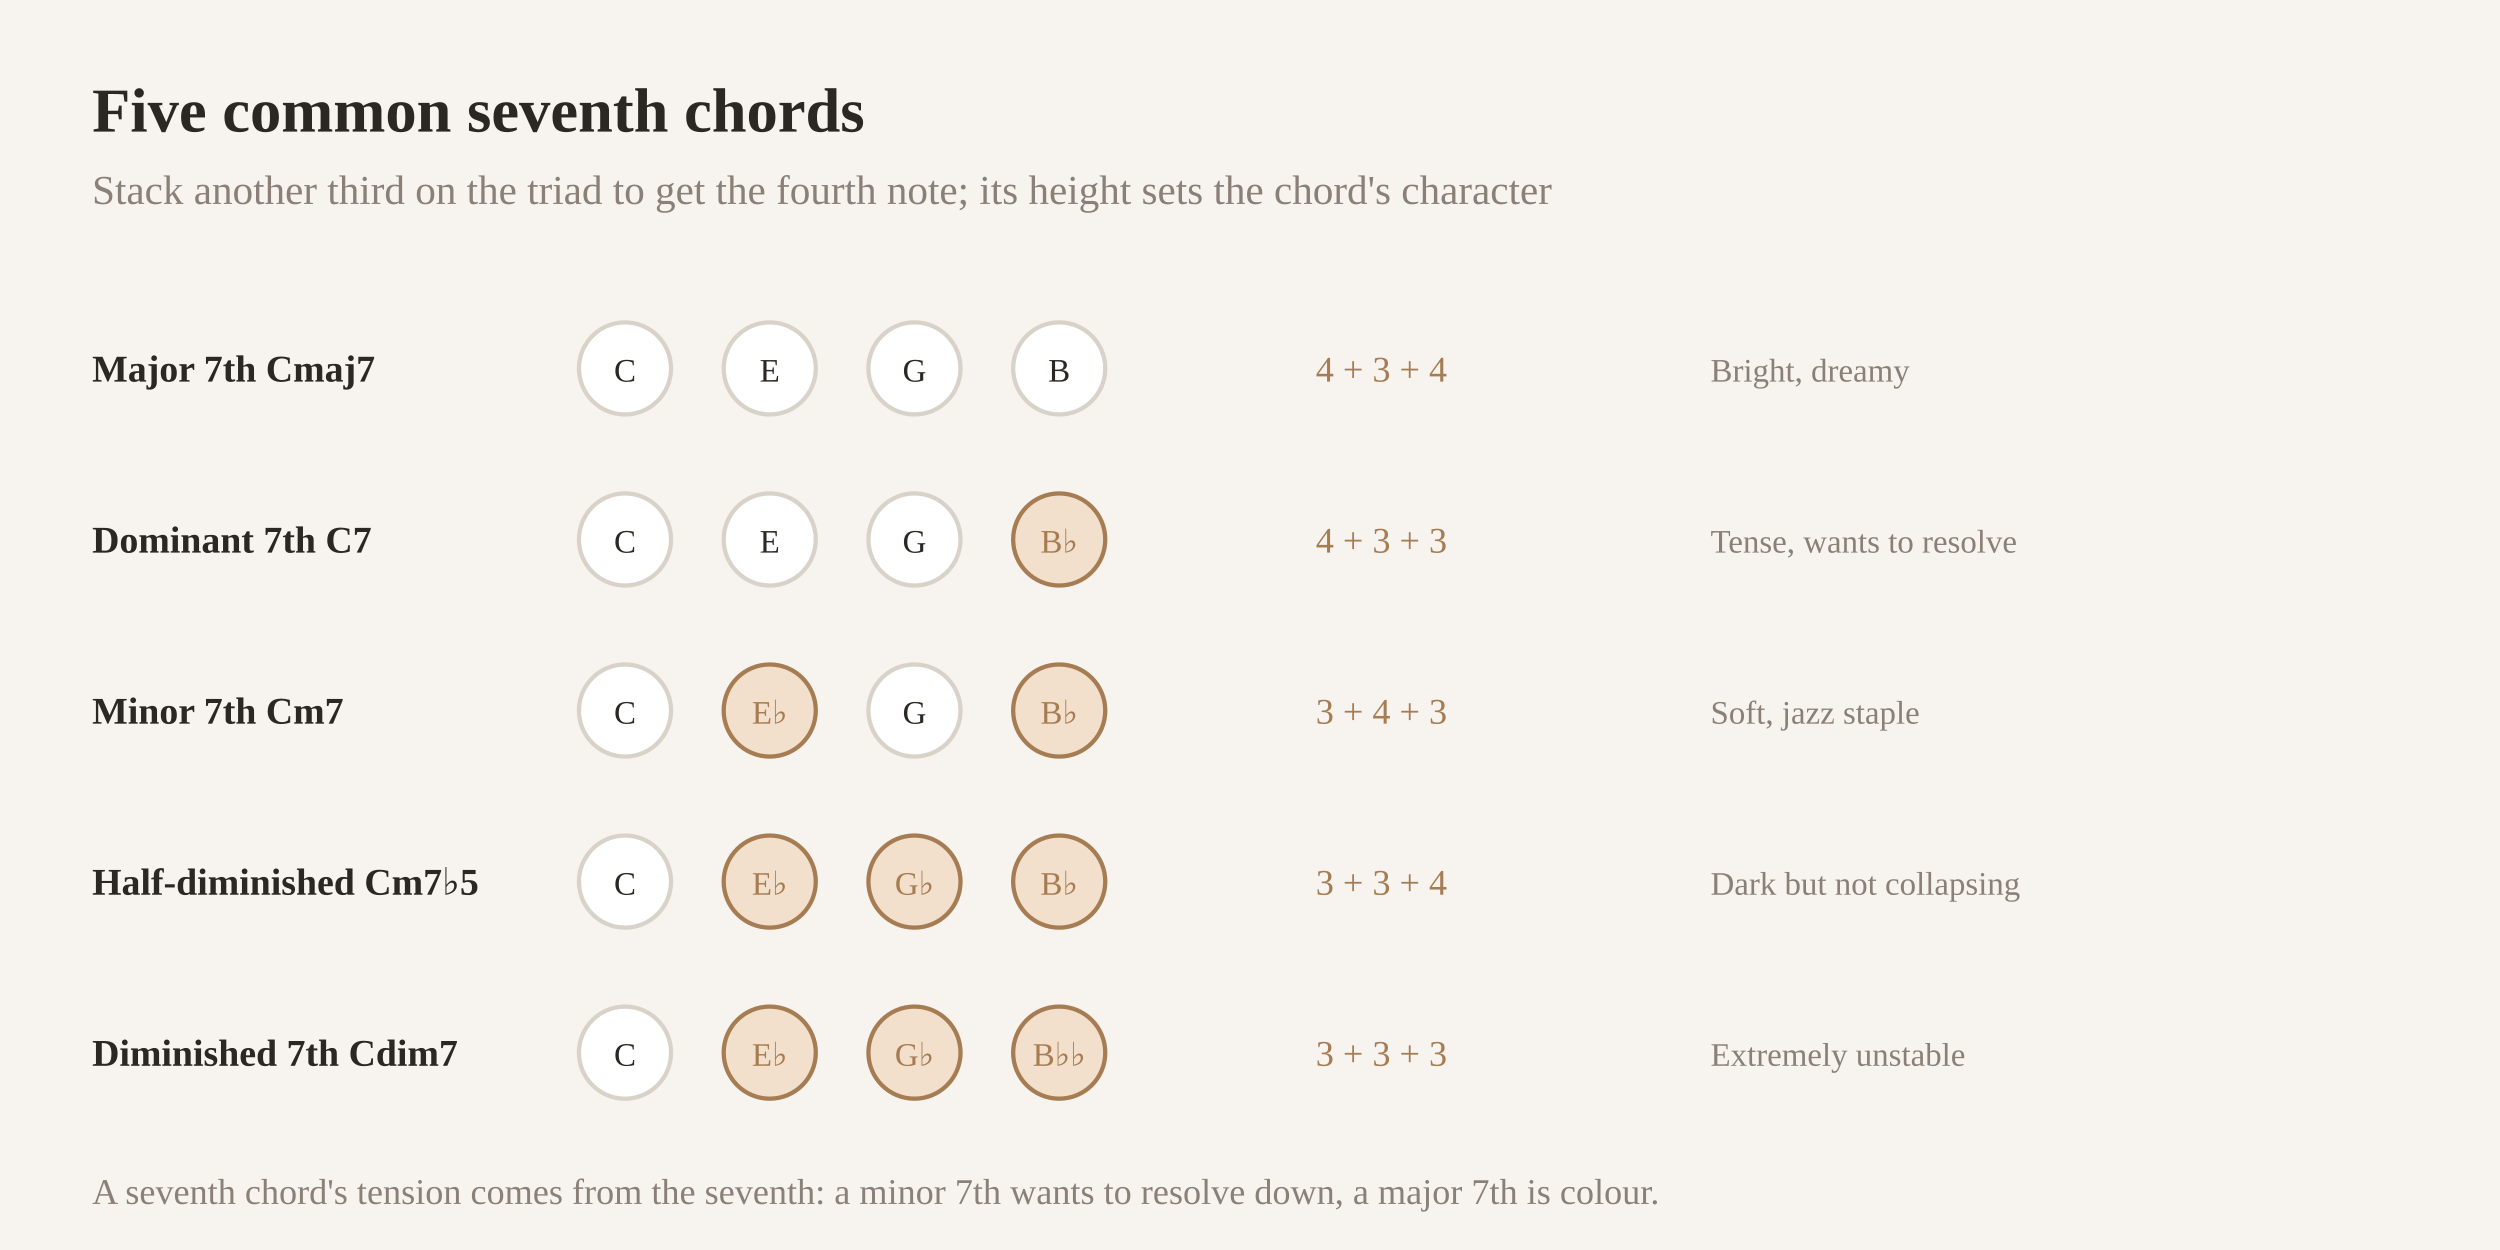
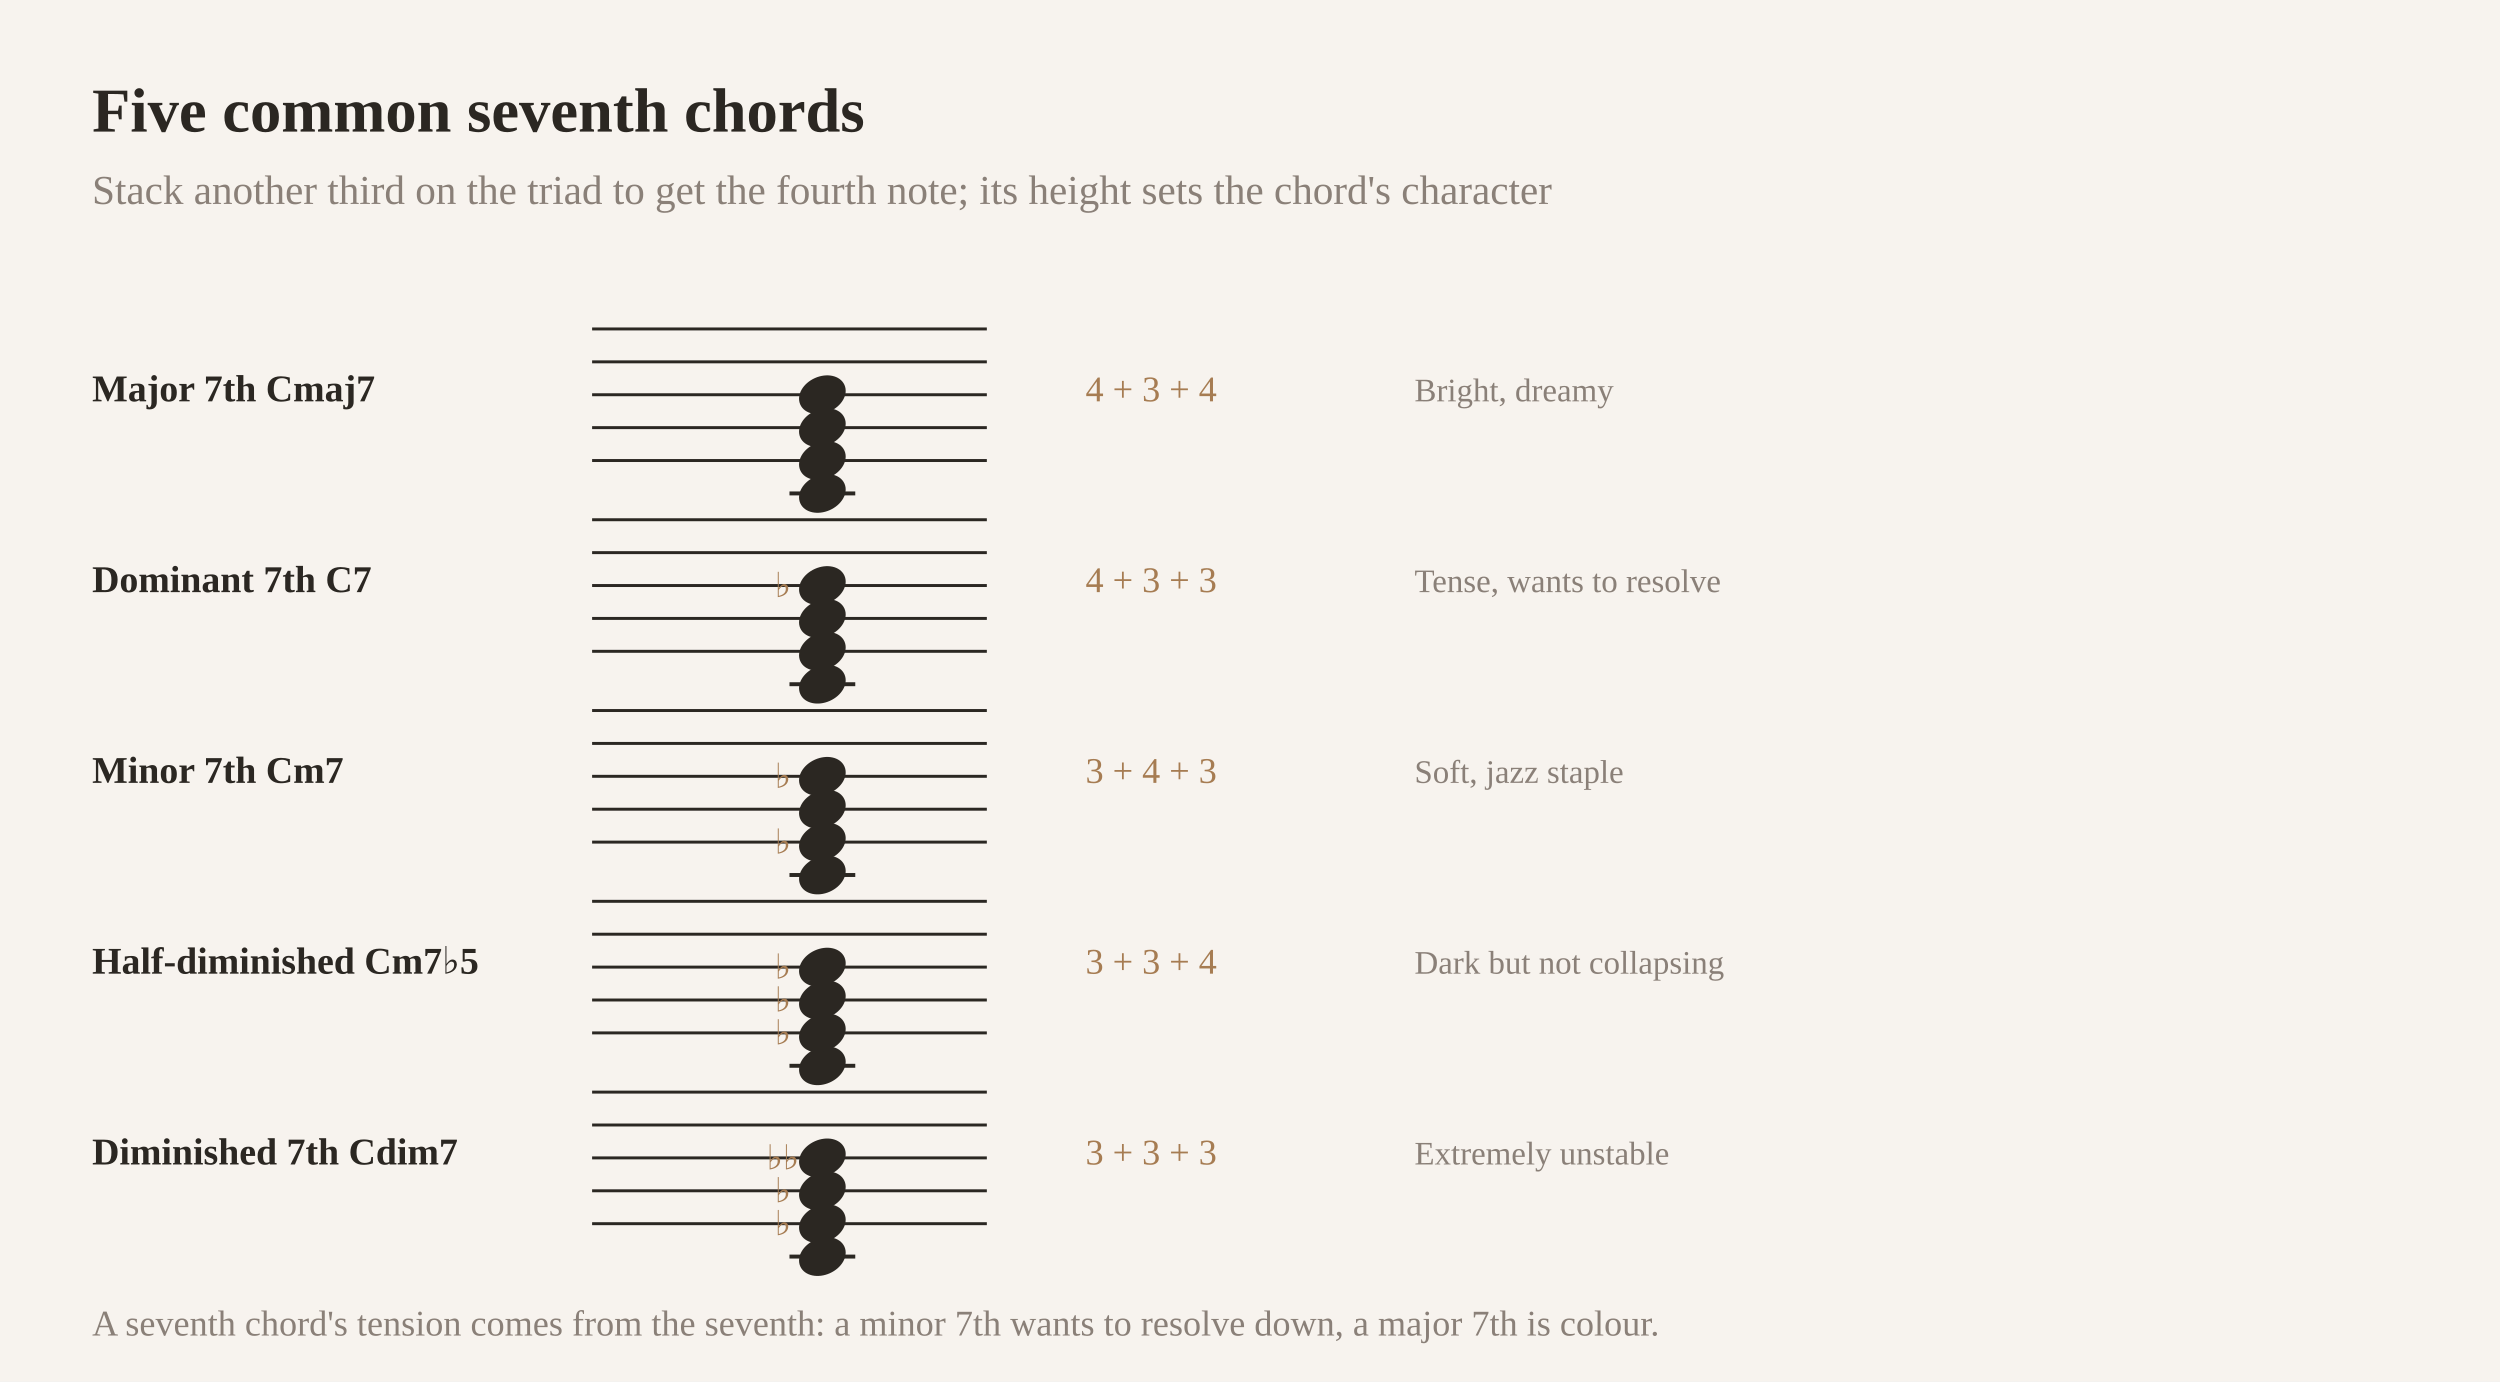
- <svg xmlns="http://www.w3.org/2000/svg" viewBox="0 0 760 380" width="100%" role="img" aria-label="Five common seventh chords">
-   <rect width="760" height="380" fill="#f7f3ee" />
+ <svg xmlns="http://www.w3.org/2000/svg" viewBox="0 0 760 420" width="100%" role="img" aria-label="Five common seventh chords">
+   <rect width="760" height="420" fill="#f7f3ee" />
  <text x="28.0" y="40.0" font-size="19" text-anchor="start" fill="#2b2722" font-weight="700">Five common seventh chords</text>
  <text x="28.0" y="62.0" font-size="12.5" text-anchor="start" fill="#8a8078" font-weight="400">Stack another third on the triad to get the fourth note; its height sets the chord's character</text>
-   <text x="28.0" y="116.0" font-size="11.5" text-anchor="start" fill="#2b2722" font-weight="700">Major 7th Cmaj7</text>
-   <circle cx="190.0" cy="112.0" r="14.0" fill="#fff" stroke="#d9d2c9" stroke-width="1.3" />
-   <text x="190.0" y="116.0" font-size="10" text-anchor="middle" fill="#2b2722" font-weight="400">C</text>
-   <circle cx="234.0" cy="112.0" r="14.0" fill="#fff" stroke="#d9d2c9" stroke-width="1.3" />
-   <text x="234.0" y="116.0" font-size="10" text-anchor="middle" fill="#2b2722" font-weight="400">E</text>
-   <circle cx="278.0" cy="112.0" r="14.0" fill="#fff" stroke="#d9d2c9" stroke-width="1.3" />
-   <text x="278.0" y="116.0" font-size="10" text-anchor="middle" fill="#2b2722" font-weight="400">G</text>
-   <circle cx="322.0" cy="112.0" r="14.0" fill="#fff" stroke="#d9d2c9" stroke-width="1.3" />
-   <text x="322.0" y="116.0" font-size="10" text-anchor="middle" fill="#2b2722" font-weight="400">B</text>
-   <text x="400.0" y="116.0" font-size="11" text-anchor="start" fill="#A67C52" font-weight="400">4 + 3 + 4</text>
-   <text x="520.0" y="116.0" font-size="10" text-anchor="start" fill="#8a8078" font-weight="400">Bright, dreamy</text>
-   <text x="28.0" y="168.0" font-size="11.5" text-anchor="start" fill="#2b2722" font-weight="700">Dominant 7th C7</text>
-   <circle cx="190.0" cy="164.0" r="14.0" fill="#fff" stroke="#d9d2c9" stroke-width="1.3" />
-   <text x="190.0" y="168.0" font-size="10" text-anchor="middle" fill="#2b2722" font-weight="400">C</text>
-   <circle cx="234.0" cy="164.0" r="14.0" fill="#fff" stroke="#d9d2c9" stroke-width="1.3" />
-   <text x="234.0" y="168.0" font-size="10" text-anchor="middle" fill="#2b2722" font-weight="400">E</text>
-   <circle cx="278.0" cy="164.0" r="14.0" fill="#fff" stroke="#d9d2c9" stroke-width="1.3" />
-   <text x="278.0" y="168.0" font-size="10" text-anchor="middle" fill="#2b2722" font-weight="400">G</text>
-   <circle cx="322.0" cy="164.0" r="14.0" fill="#f2e0cc" stroke="#A67C52" stroke-width="1.3" />
-   <text x="322.0" y="168.0" font-size="10" text-anchor="middle" fill="#A67C52" font-weight="400">B♭</text>
-   <text x="400.0" y="168.0" font-size="11" text-anchor="start" fill="#A67C52" font-weight="400">4 + 3 + 3</text>
-   <text x="520.0" y="168.0" font-size="10" text-anchor="start" fill="#8a8078" font-weight="400">Tense, wants to resolve</text>
-   <text x="28.0" y="220.0" font-size="11.5" text-anchor="start" fill="#2b2722" font-weight="700">Minor 7th Cm7</text>
-   <circle cx="190.0" cy="216.0" r="14.0" fill="#fff" stroke="#d9d2c9" stroke-width="1.3" />
-   <text x="190.0" y="220.0" font-size="10" text-anchor="middle" fill="#2b2722" font-weight="400">C</text>
-   <circle cx="234.0" cy="216.0" r="14.0" fill="#f2e0cc" stroke="#A67C52" stroke-width="1.3" />
-   <text x="234.0" y="220.0" font-size="10" text-anchor="middle" fill="#A67C52" font-weight="400">E♭</text>
-   <circle cx="278.0" cy="216.0" r="14.0" fill="#fff" stroke="#d9d2c9" stroke-width="1.3" />
-   <text x="278.0" y="220.0" font-size="10" text-anchor="middle" fill="#2b2722" font-weight="400">G</text>
-   <circle cx="322.0" cy="216.0" r="14.0" fill="#f2e0cc" stroke="#A67C52" stroke-width="1.3" />
-   <text x="322.0" y="220.0" font-size="10" text-anchor="middle" fill="#A67C52" font-weight="400">B♭</text>
-   <text x="400.0" y="220.0" font-size="11" text-anchor="start" fill="#A67C52" font-weight="400">3 + 4 + 3</text>
-   <text x="520.0" y="220.0" font-size="10" text-anchor="start" fill="#8a8078" font-weight="400">Soft, jazz staple</text>
-   <text x="28.0" y="272.0" font-size="11.5" text-anchor="start" fill="#2b2722" font-weight="700">Half-diminished Cm7♭5</text>
-   <circle cx="190.0" cy="268.0" r="14.0" fill="#fff" stroke="#d9d2c9" stroke-width="1.3" />
-   <text x="190.0" y="272.0" font-size="10" text-anchor="middle" fill="#2b2722" font-weight="400">C</text>
-   <circle cx="234.0" cy="268.0" r="14.0" fill="#f2e0cc" stroke="#A67C52" stroke-width="1.3" />
-   <text x="234.0" y="272.0" font-size="10" text-anchor="middle" fill="#A67C52" font-weight="400">E♭</text>
-   <circle cx="278.0" cy="268.0" r="14.0" fill="#f2e0cc" stroke="#A67C52" stroke-width="1.3" />
-   <text x="278.0" y="272.0" font-size="10" text-anchor="middle" fill="#A67C52" font-weight="400">G♭</text>
-   <circle cx="322.0" cy="268.0" r="14.0" fill="#f2e0cc" stroke="#A67C52" stroke-width="1.3" />
-   <text x="322.0" y="272.0" font-size="10" text-anchor="middle" fill="#A67C52" font-weight="400">B♭</text>
-   <text x="400.0" y="272.0" font-size="11" text-anchor="start" fill="#A67C52" font-weight="400">3 + 3 + 4</text>
-   <text x="520.0" y="272.0" font-size="10" text-anchor="start" fill="#8a8078" font-weight="400">Dark but not collapsing</text>
-   <text x="28.0" y="324.0" font-size="11.5" text-anchor="start" fill="#2b2722" font-weight="700">Diminished 7th Cdim7</text>
-   <circle cx="190.0" cy="320.0" r="14.0" fill="#fff" stroke="#d9d2c9" stroke-width="1.3" />
-   <text x="190.0" y="324.0" font-size="10" text-anchor="middle" fill="#2b2722" font-weight="400">C</text>
-   <circle cx="234.0" cy="320.0" r="14.0" fill="#f2e0cc" stroke="#A67C52" stroke-width="1.3" />
-   <text x="234.0" y="324.0" font-size="10" text-anchor="middle" fill="#A67C52" font-weight="400">E♭</text>
-   <circle cx="278.0" cy="320.0" r="14.0" fill="#f2e0cc" stroke="#A67C52" stroke-width="1.3" />
-   <text x="278.0" y="324.0" font-size="10" text-anchor="middle" fill="#A67C52" font-weight="400">G♭</text>
-   <circle cx="322.0" cy="320.0" r="14.0" fill="#f2e0cc" stroke="#A67C52" stroke-width="1.3" />
-   <text x="322.0" y="324.0" font-size="10" text-anchor="middle" fill="#A67C52" font-weight="400">B♭♭</text>
-   <text x="400.0" y="324.0" font-size="11" text-anchor="start" fill="#A67C52" font-weight="400">3 + 3 + 3</text>
-   <text x="520.0" y="324.0" font-size="10" text-anchor="start" fill="#8a8078" font-weight="400">Extremely unstable</text>
-   <text x="28.0" y="366.0" font-size="11" text-anchor="start" fill="#8a8078" font-weight="400">A seventh chord's tension comes from the seventh: a minor 7th wants to resolve down, a major 7th is colour.</text>
+   <text x="28.0" y="122.0" font-size="11.5" text-anchor="start" fill="#2b2722" font-weight="700">Major 7th Cmaj7</text>
+   <line x1="180.0" y1="140.0" x2="300.0" y2="140.0" stroke="#2b2722" stroke-width="0.9" />
+   <line x1="180.0" y1="130.0" x2="300.0" y2="130.0" stroke="#2b2722" stroke-width="0.9" />
+   <line x1="180.0" y1="120.0" x2="300.0" y2="120.0" stroke="#2b2722" stroke-width="0.9" />
+   <line x1="180.0" y1="110.0" x2="300.0" y2="110.0" stroke="#2b2722" stroke-width="0.9" />
+   <line x1="180.0" y1="100.0" x2="300.0" y2="100.0" stroke="#2b2722" stroke-width="0.9" />
+   <line x1="240.0" y1="150.0" x2="260.0" y2="150.0" stroke="#2b2722" stroke-width="1.2" />
+   <ellipse cx="250.0" cy="150.0" rx="6.6" ry="4.8" fill="#2b2722" stroke="#2b2722" stroke-width="1.5" transform="rotate(-24 250.0 150.0)" />
+   <ellipse cx="250.0" cy="140.0" rx="6.6" ry="4.8" fill="#2b2722" stroke="#2b2722" stroke-width="1.5" transform="rotate(-24 250.0 140.0)" />
+   <ellipse cx="250.0" cy="130.0" rx="6.6" ry="4.8" fill="#2b2722" stroke="#2b2722" stroke-width="1.5" transform="rotate(-24 250.0 130.0)" />
+   <ellipse cx="250.0" cy="120.0" rx="6.6" ry="4.8" fill="#2b2722" stroke="#2b2722" stroke-width="1.5" transform="rotate(-24 250.0 120.0)" />
+   <line x1="256.2" y1="119.0" x2="256.2" y2="120.0" stroke="#2b2722" stroke-width="1.4" />
+   <text x="330.0" y="122.0" font-size="11" text-anchor="start" fill="#A67C52" font-weight="400">4 + 3 + 4</text>
+   <text x="430.0" y="122.0" font-size="10" text-anchor="start" fill="#8a8078" font-weight="400">Bright, dreamy</text>
+   <text x="28.0" y="180.0" font-size="11.5" text-anchor="start" fill="#2b2722" font-weight="700">Dominant 7th C7</text>
+   <line x1="180.0" y1="198.0" x2="300.0" y2="198.0" stroke="#2b2722" stroke-width="0.9" />
+   <line x1="180.0" y1="188.0" x2="300.0" y2="188.0" stroke="#2b2722" stroke-width="0.9" />
+   <line x1="180.0" y1="178.0" x2="300.0" y2="178.0" stroke="#2b2722" stroke-width="0.9" />
+   <line x1="180.0" y1="168.0" x2="300.0" y2="168.0" stroke="#2b2722" stroke-width="0.9" />
+   <line x1="180.0" y1="158.0" x2="300.0" y2="158.0" stroke="#2b2722" stroke-width="0.9" />
+   <line x1="240.0" y1="208.0" x2="260.0" y2="208.0" stroke="#2b2722" stroke-width="1.2" />
+   <text x="238.0" y="181.5" font-size="10.5" text-anchor="middle" fill="#A67C52" font-weight="700">♭</text>
+   <ellipse cx="250.0" cy="208.0" rx="6.6" ry="4.8" fill="#2b2722" stroke="#2b2722" stroke-width="1.5" transform="rotate(-24 250.0 208.0)" />
+   <ellipse cx="250.0" cy="198.0" rx="6.6" ry="4.8" fill="#2b2722" stroke="#2b2722" stroke-width="1.5" transform="rotate(-24 250.0 198.0)" />
+   <ellipse cx="250.0" cy="188.0" rx="6.6" ry="4.8" fill="#2b2722" stroke="#2b2722" stroke-width="1.5" transform="rotate(-24 250.0 188.0)" />
+   <ellipse cx="250.0" cy="178.0" rx="6.6" ry="4.8" fill="#2b2722" stroke="#2b2722" stroke-width="1.5" transform="rotate(-24 250.0 178.0)" />
+   <line x1="256.2" y1="177.0" x2="256.2" y2="178.0" stroke="#2b2722" stroke-width="1.4" />
+   <text x="330.0" y="180.0" font-size="11" text-anchor="start" fill="#A67C52" font-weight="400">4 + 3 + 3</text>
+   <text x="430.0" y="180.0" font-size="10" text-anchor="start" fill="#8a8078" font-weight="400">Tense, wants to resolve</text>
+   <text x="28.0" y="238.0" font-size="11.5" text-anchor="start" fill="#2b2722" font-weight="700">Minor 7th Cm7</text>
+   <line x1="180.0" y1="256.0" x2="300.0" y2="256.0" stroke="#2b2722" stroke-width="0.9" />
+   <line x1="180.0" y1="246.0" x2="300.0" y2="246.0" stroke="#2b2722" stroke-width="0.9" />
+   <line x1="180.0" y1="236.0" x2="300.0" y2="236.0" stroke="#2b2722" stroke-width="0.9" />
+   <line x1="180.0" y1="226.0" x2="300.0" y2="226.0" stroke="#2b2722" stroke-width="0.9" />
+   <line x1="180.0" y1="216.0" x2="300.0" y2="216.0" stroke="#2b2722" stroke-width="0.9" />
+   <line x1="240.0" y1="266.0" x2="260.0" y2="266.0" stroke="#2b2722" stroke-width="1.2" />
+   <text x="238.0" y="259.5" font-size="10.5" text-anchor="middle" fill="#A67C52" font-weight="700">♭</text>
+   <text x="238.0" y="239.5" font-size="10.5" text-anchor="middle" fill="#A67C52" font-weight="700">♭</text>
+   <ellipse cx="250.0" cy="266.0" rx="6.6" ry="4.8" fill="#2b2722" stroke="#2b2722" stroke-width="1.5" transform="rotate(-24 250.0 266.0)" />
+   <ellipse cx="250.0" cy="256.0" rx="6.6" ry="4.8" fill="#2b2722" stroke="#2b2722" stroke-width="1.5" transform="rotate(-24 250.0 256.0)" />
+   <ellipse cx="250.0" cy="246.0" rx="6.6" ry="4.8" fill="#2b2722" stroke="#2b2722" stroke-width="1.5" transform="rotate(-24 250.0 246.0)" />
+   <ellipse cx="250.0" cy="236.0" rx="6.6" ry="4.8" fill="#2b2722" stroke="#2b2722" stroke-width="1.5" transform="rotate(-24 250.0 236.0)" />
+   <line x1="256.2" y1="235.0" x2="256.2" y2="236.0" stroke="#2b2722" stroke-width="1.4" />
+   <text x="330.0" y="238.0" font-size="11" text-anchor="start" fill="#A67C52" font-weight="400">3 + 4 + 3</text>
+   <text x="430.0" y="238.0" font-size="10" text-anchor="start" fill="#8a8078" font-weight="400">Soft, jazz staple</text>
+   <text x="28.0" y="296.0" font-size="11.5" text-anchor="start" fill="#2b2722" font-weight="700">Half-diminished Cm7♭5</text>
+   <line x1="180.0" y1="314.0" x2="300.0" y2="314.0" stroke="#2b2722" stroke-width="0.9" />
+   <line x1="180.0" y1="304.0" x2="300.0" y2="304.0" stroke="#2b2722" stroke-width="0.9" />
+   <line x1="180.0" y1="294.0" x2="300.0" y2="294.0" stroke="#2b2722" stroke-width="0.9" />
+   <line x1="180.0" y1="284.0" x2="300.0" y2="284.0" stroke="#2b2722" stroke-width="0.9" />
+   <line x1="180.0" y1="274.0" x2="300.0" y2="274.0" stroke="#2b2722" stroke-width="0.9" />
+   <line x1="240.0" y1="324.0" x2="260.0" y2="324.0" stroke="#2b2722" stroke-width="1.2" />
+   <text x="238.0" y="317.5" font-size="10.5" text-anchor="middle" fill="#A67C52" font-weight="700">♭</text>
+   <text x="238.0" y="307.5" font-size="10.5" text-anchor="middle" fill="#A67C52" font-weight="700">♭</text>
+   <text x="238.0" y="297.5" font-size="10.5" text-anchor="middle" fill="#A67C52" font-weight="700">♭</text>
+   <ellipse cx="250.0" cy="324.0" rx="6.6" ry="4.8" fill="#2b2722" stroke="#2b2722" stroke-width="1.5" transform="rotate(-24 250.0 324.0)" />
+   <ellipse cx="250.0" cy="314.0" rx="6.6" ry="4.8" fill="#2b2722" stroke="#2b2722" stroke-width="1.5" transform="rotate(-24 250.0 314.0)" />
+   <ellipse cx="250.0" cy="304.0" rx="6.6" ry="4.8" fill="#2b2722" stroke="#2b2722" stroke-width="1.5" transform="rotate(-24 250.0 304.0)" />
+   <ellipse cx="250.0" cy="294.0" rx="6.6" ry="4.8" fill="#2b2722" stroke="#2b2722" stroke-width="1.5" transform="rotate(-24 250.0 294.0)" />
+   <line x1="256.2" y1="293.0" x2="256.2" y2="294.0" stroke="#2b2722" stroke-width="1.4" />
+   <text x="330.0" y="296.0" font-size="11" text-anchor="start" fill="#A67C52" font-weight="400">3 + 3 + 4</text>
+   <text x="430.0" y="296.0" font-size="10" text-anchor="start" fill="#8a8078" font-weight="400">Dark but not collapsing</text>
+   <text x="28.0" y="354.0" font-size="11.5" text-anchor="start" fill="#2b2722" font-weight="700">Diminished 7th Cdim7</text>
+   <line x1="180.0" y1="372.0" x2="300.0" y2="372.0" stroke="#2b2722" stroke-width="0.9" />
+   <line x1="180.0" y1="362.0" x2="300.0" y2="362.0" stroke="#2b2722" stroke-width="0.9" />
+   <line x1="180.0" y1="352.0" x2="300.0" y2="352.0" stroke="#2b2722" stroke-width="0.9" />
+   <line x1="180.0" y1="342.0" x2="300.0" y2="342.0" stroke="#2b2722" stroke-width="0.9" />
+   <line x1="180.0" y1="332.0" x2="300.0" y2="332.0" stroke="#2b2722" stroke-width="0.9" />
+   <line x1="240.0" y1="382.0" x2="260.0" y2="382.0" stroke="#2b2722" stroke-width="1.2" />
+   <text x="238.0" y="375.5" font-size="10.5" text-anchor="middle" fill="#A67C52" font-weight="700">♭</text>
+   <text x="238.0" y="365.5" font-size="10.5" text-anchor="middle" fill="#A67C52" font-weight="700">♭</text>
+   <text x="238.0" y="355.5" font-size="10.5" text-anchor="middle" fill="#A67C52" font-weight="700">♭♭</text>
+   <ellipse cx="250.0" cy="382.0" rx="6.6" ry="4.8" fill="#2b2722" stroke="#2b2722" stroke-width="1.5" transform="rotate(-24 250.0 382.0)" />
+   <ellipse cx="250.0" cy="372.0" rx="6.6" ry="4.8" fill="#2b2722" stroke="#2b2722" stroke-width="1.5" transform="rotate(-24 250.0 372.0)" />
+   <ellipse cx="250.0" cy="362.0" rx="6.6" ry="4.8" fill="#2b2722" stroke="#2b2722" stroke-width="1.5" transform="rotate(-24 250.0 362.0)" />
+   <ellipse cx="250.0" cy="352.0" rx="6.6" ry="4.8" fill="#2b2722" stroke="#2b2722" stroke-width="1.5" transform="rotate(-24 250.0 352.0)" />
+   <line x1="256.2" y1="351.0" x2="256.2" y2="352.0" stroke="#2b2722" stroke-width="1.4" />
+   <text x="330.0" y="354.0" font-size="11" text-anchor="start" fill="#A67C52" font-weight="400">3 + 3 + 3</text>
+   <text x="430.0" y="354.0" font-size="10" text-anchor="start" fill="#8a8078" font-weight="400">Extremely unstable</text>
+   <text x="28.0" y="406.0" font-size="11" text-anchor="start" fill="#8a8078" font-weight="400">A seventh chord's tension comes from the seventh: a minor 7th wants to resolve down, a major 7th is colour.</text>
</svg>
